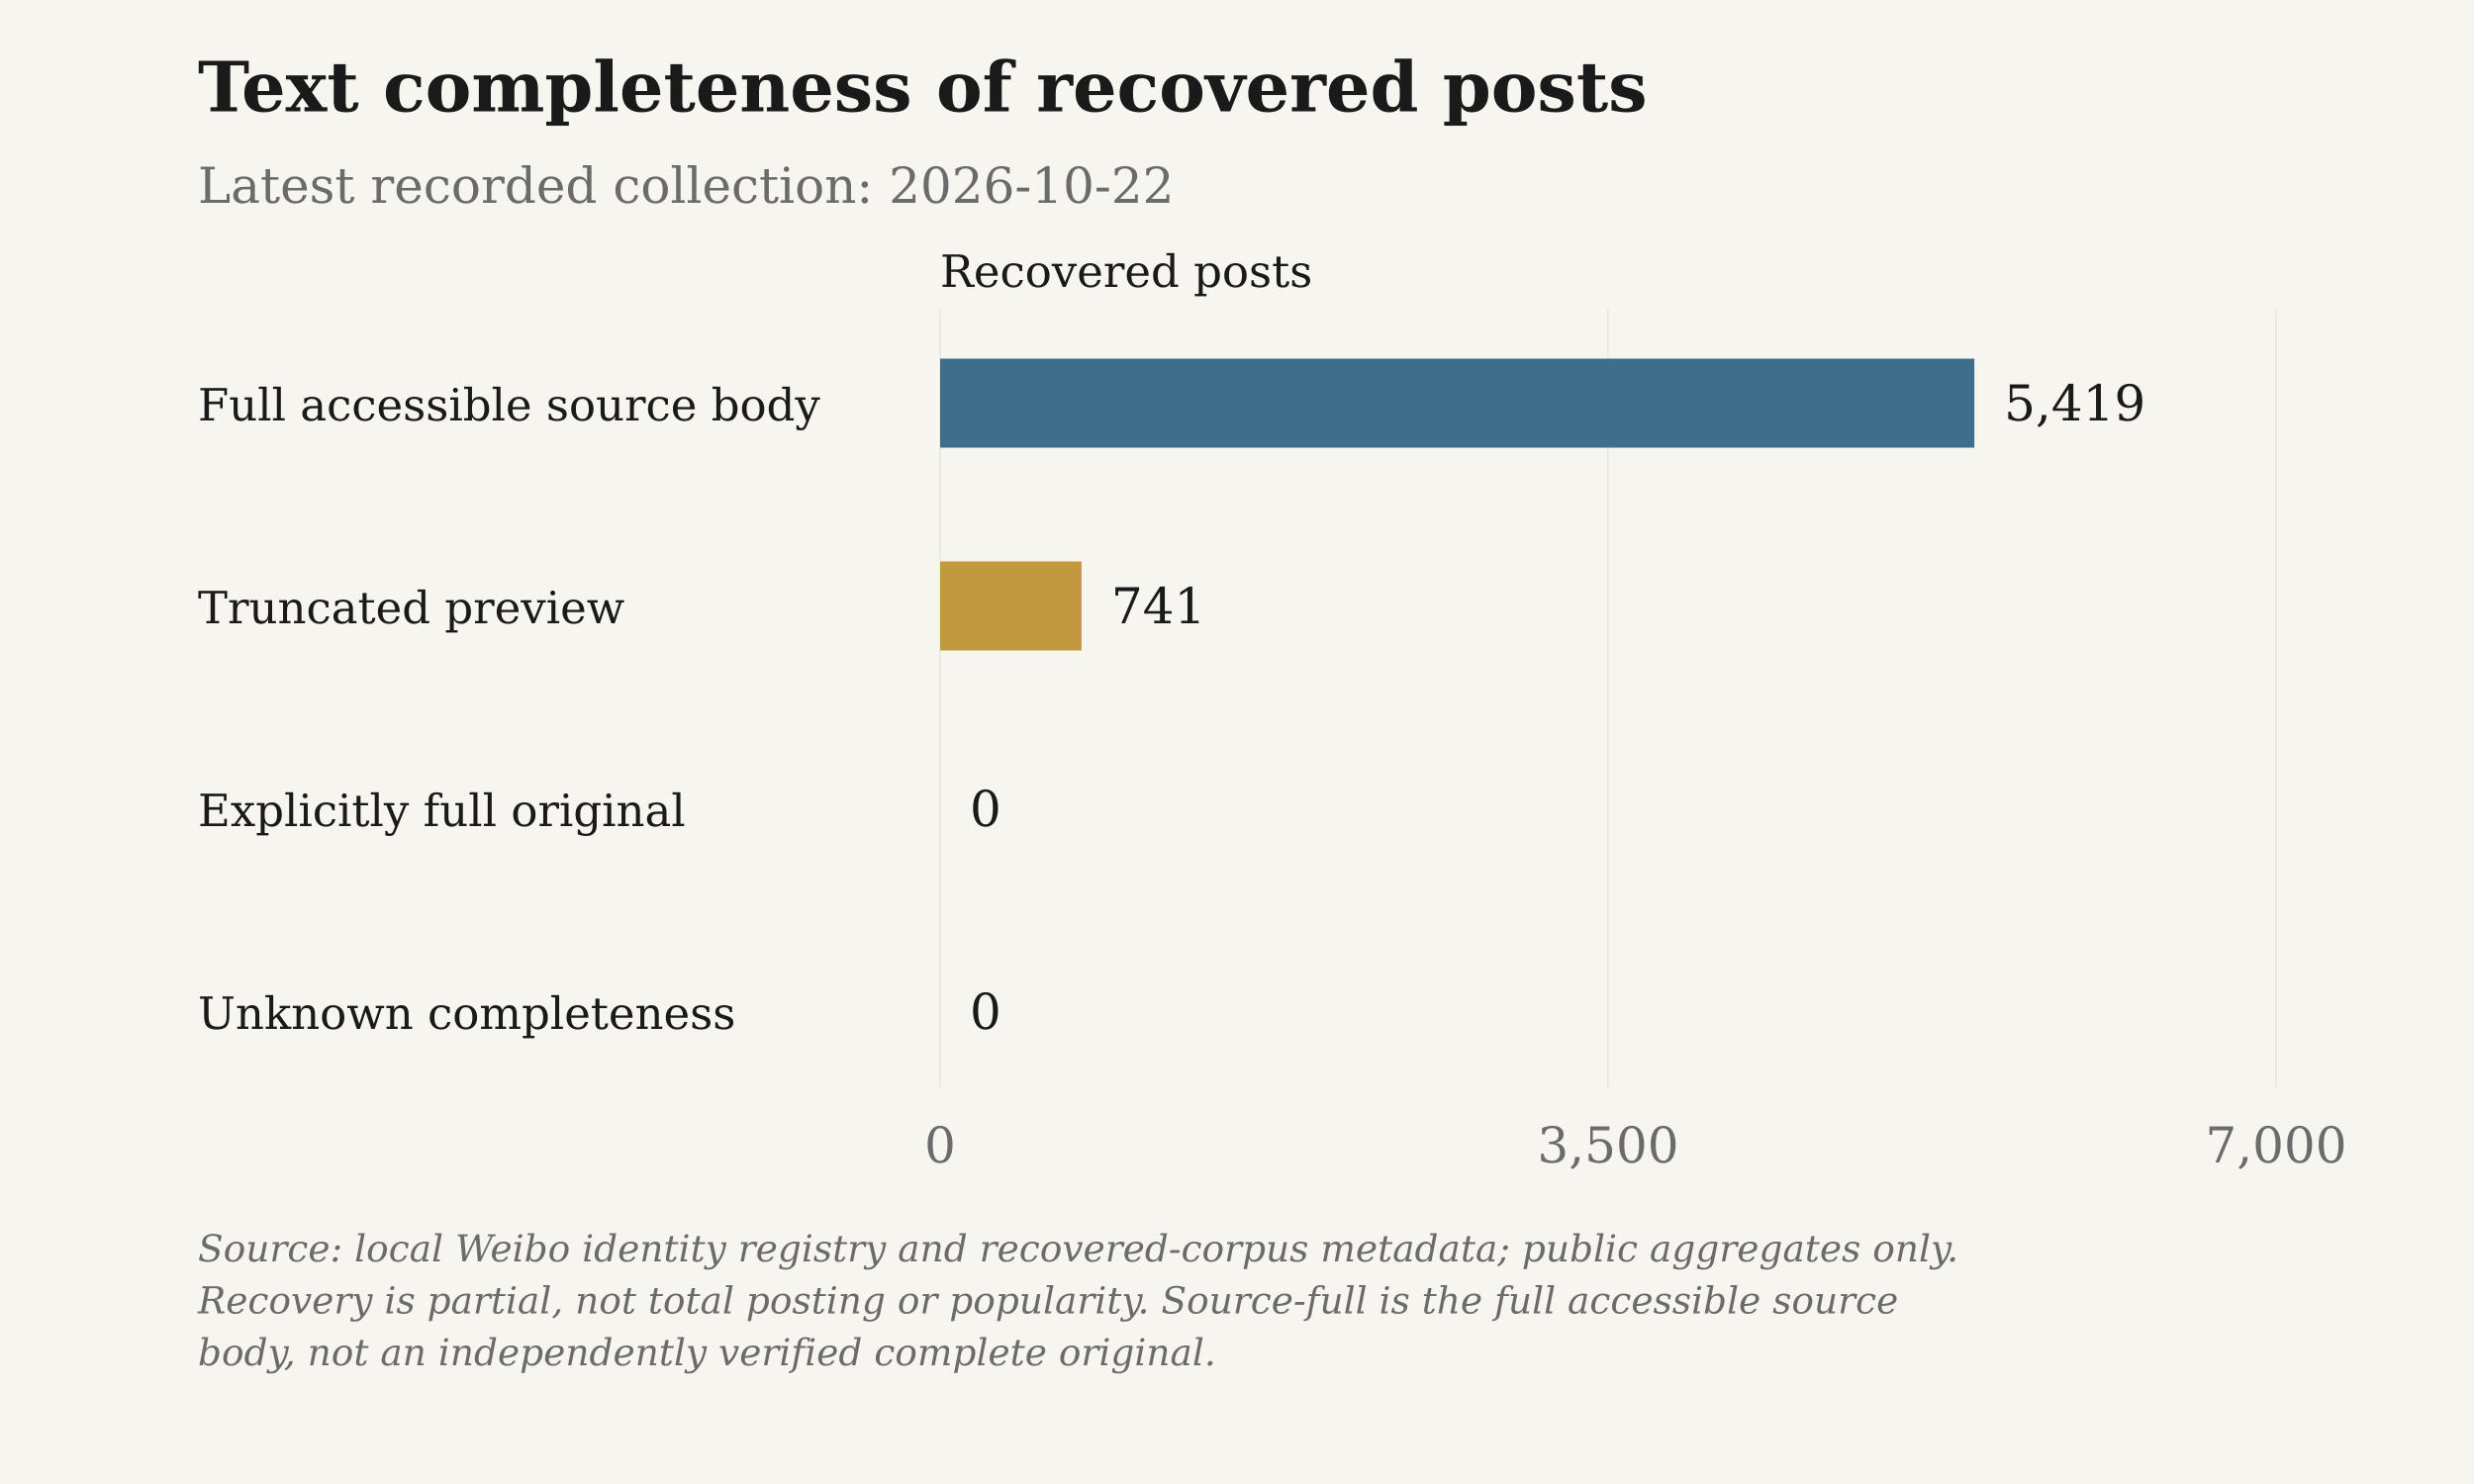
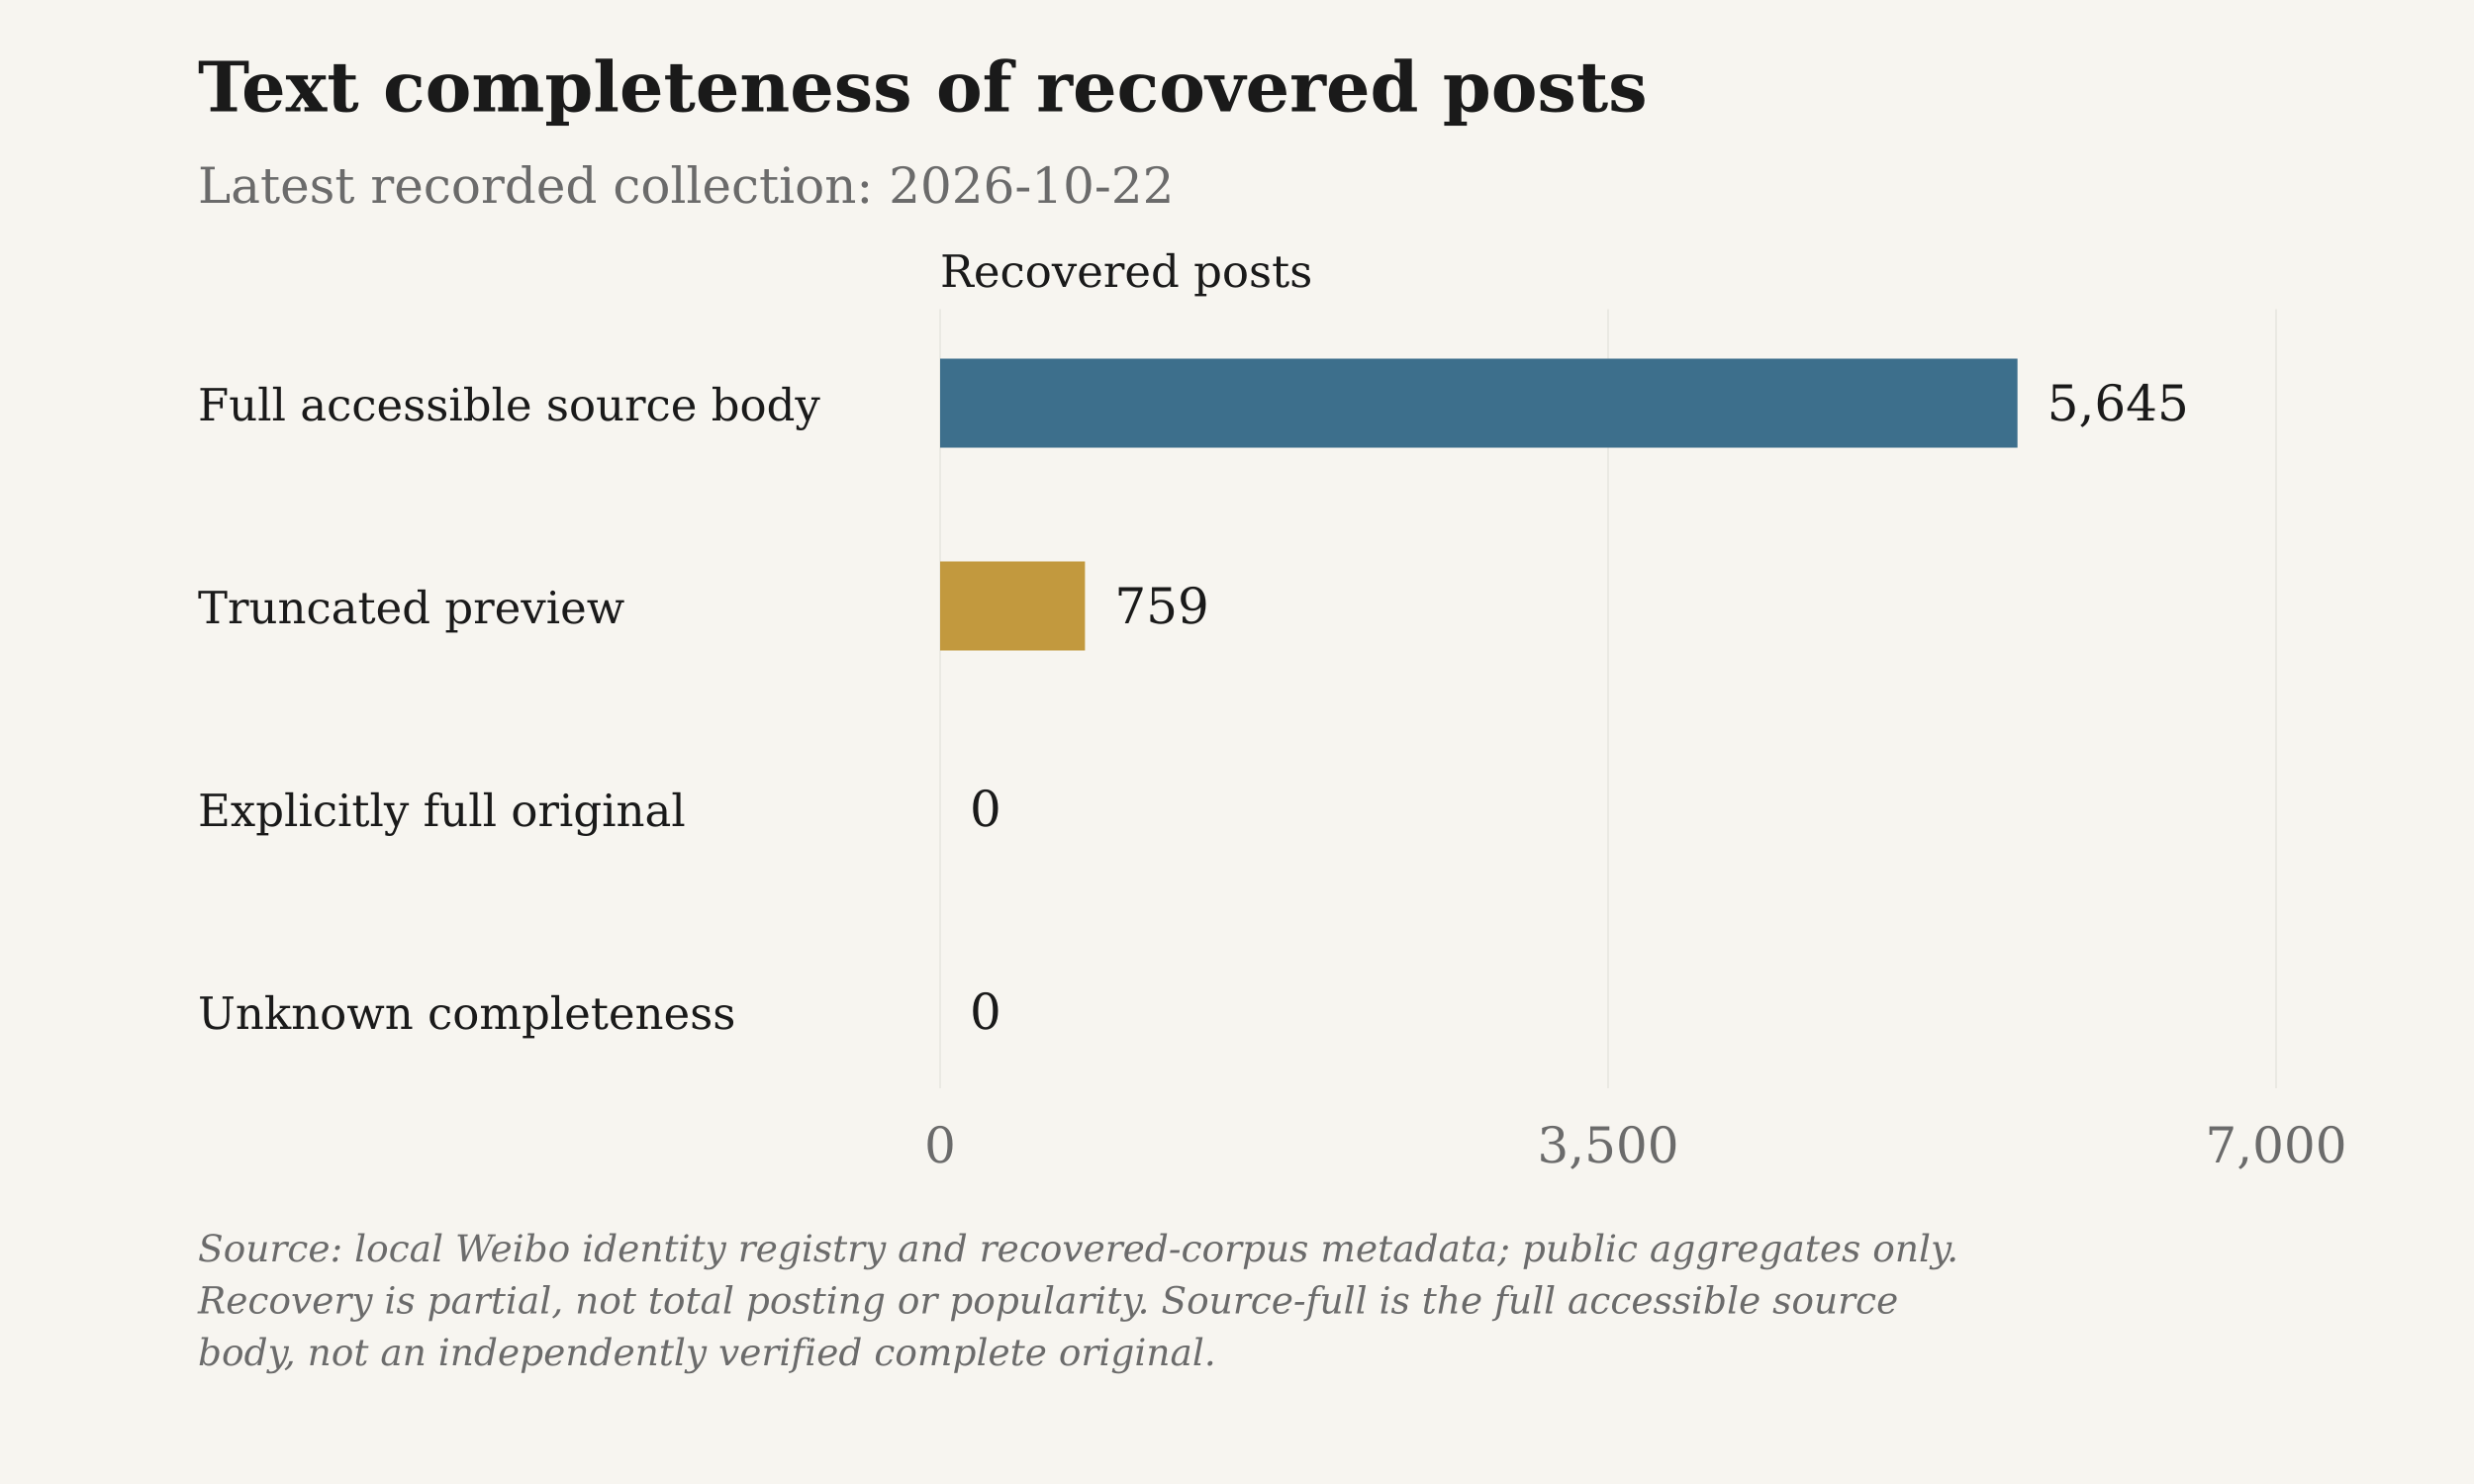
<svg xmlns="http://www.w3.org/2000/svg" viewBox="0 0 1000 600" role="img" aria-label="Text completeness of recovered posts">
  <rect class="chart-background" width="1000" height="600" fill="#F7F5F0" />
  <g font-family="DejaVu Serif, Georgia, 'Times New Roman', serif" font-size="20" fill="#6B6B6B">
    <text x="80" y="45" font-size="28" font-weight="bold" fill="#1A1A1A">Text completeness of recovered posts</text>
    <text x="80" y="82">Latest recorded collection: 2026-10-22</text>
    <text class="axis-unit" x="380" y="116" font-size="18" fill="#1A1A1A">Recovered posts</text>
    <path d="M380.00 125V440" stroke="#D6D3CC" stroke-opacity=".6" stroke-width=".5" />
    <text x="380.00" y="470" text-anchor="middle">0</text>
    <path d="M650.00 125V440" stroke="#D6D3CC" stroke-opacity=".6" stroke-width=".5" />
    <text x="650.00" y="470" text-anchor="middle">3,500</text>
    <path d="M920.00 125V440" stroke="#D6D3CC" stroke-opacity=".6" stroke-width=".5" />
    <text x="920.00" y="470" text-anchor="middle">7,000</text>
    <text x="80" y="170" font-size="18" fill="#1A1A1A">Full accessible source body</text>
-     <rect class="data-bar" data-label="Full accessible source body" data-value="5419" x="380" y="145" width="418.04" height="36" fill="#3D6F8C" />
-     <text x="810.04" y="170" fill="#1A1A1A">5,419</text>
+     <rect class="data-bar" data-label="Full accessible source body" data-value="5645" x="380" y="145" width="435.47" height="36" fill="#3D6F8C" />
+     <text x="827.47" y="170" fill="#1A1A1A">5,645</text>
    <text x="80" y="252" font-size="18" fill="#1A1A1A">Truncated preview</text>
-     <rect class="data-bar" data-label="Truncated preview" data-value="741" x="380" y="227" width="57.16" height="36" fill="#C2993E" />
-     <text x="449.16" y="252" fill="#1A1A1A">741</text>
+     <rect class="data-bar" data-label="Truncated preview" data-value="759" x="380" y="227" width="58.55" height="36" fill="#C2993E" />
+     <text x="450.55" y="252" fill="#1A1A1A">759</text>
    <text x="80" y="334" font-size="18" fill="#1A1A1A">Explicitly full original</text>
    <rect class="data-bar" data-label="Explicitly full original" data-value="0" x="380" y="309" width="0.00" height="36" fill="#4A7C59" />
    <text x="392.00" y="334" fill="#1A1A1A">0</text>
    <text x="80" y="416" font-size="18" fill="#1A1A1A">Unknown completeness</text>
    <rect class="data-bar" data-label="Unknown completeness" data-value="0" x="380" y="391" width="0.00" height="36" fill="#6B6B6B" />
    <text x="392.00" y="416" fill="#1A1A1A">0</text>
    <text class="figure-source" x="80" y="510" font-size="15" font-style="italic">Source: local Weibo identity registry and recovered-corpus metadata; public aggregates only.</text>
    <text class="figure-source" x="80" y="531" font-size="15" font-style="italic">Recovery is partial, not total posting or popularity. Source-full is the full accessible source</text>
    <text class="figure-source" x="80" y="552" font-size="15" font-style="italic">body, not an independently verified complete original.</text>
  </g>
</svg>
